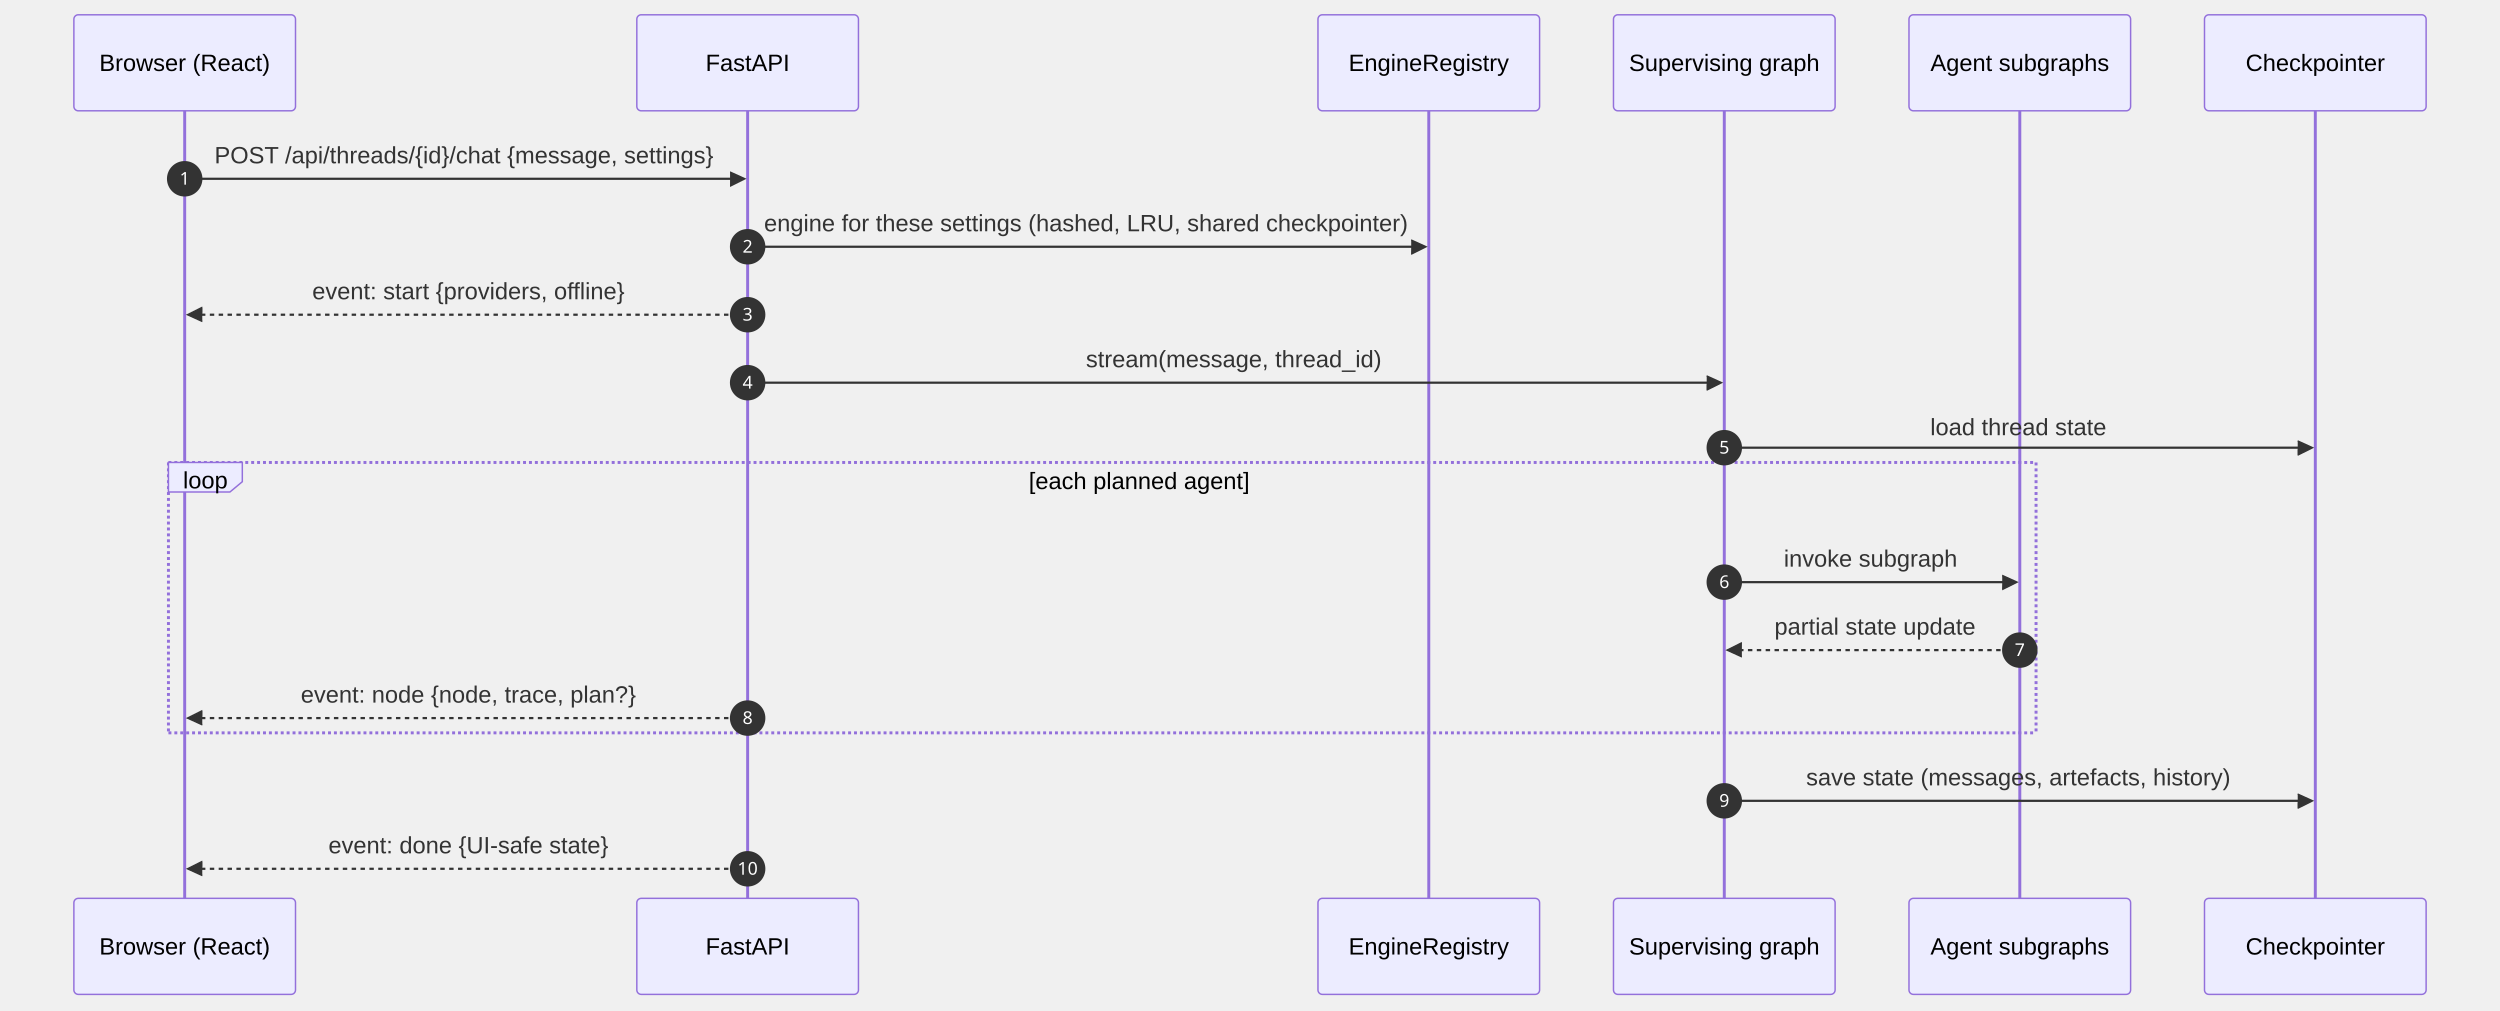
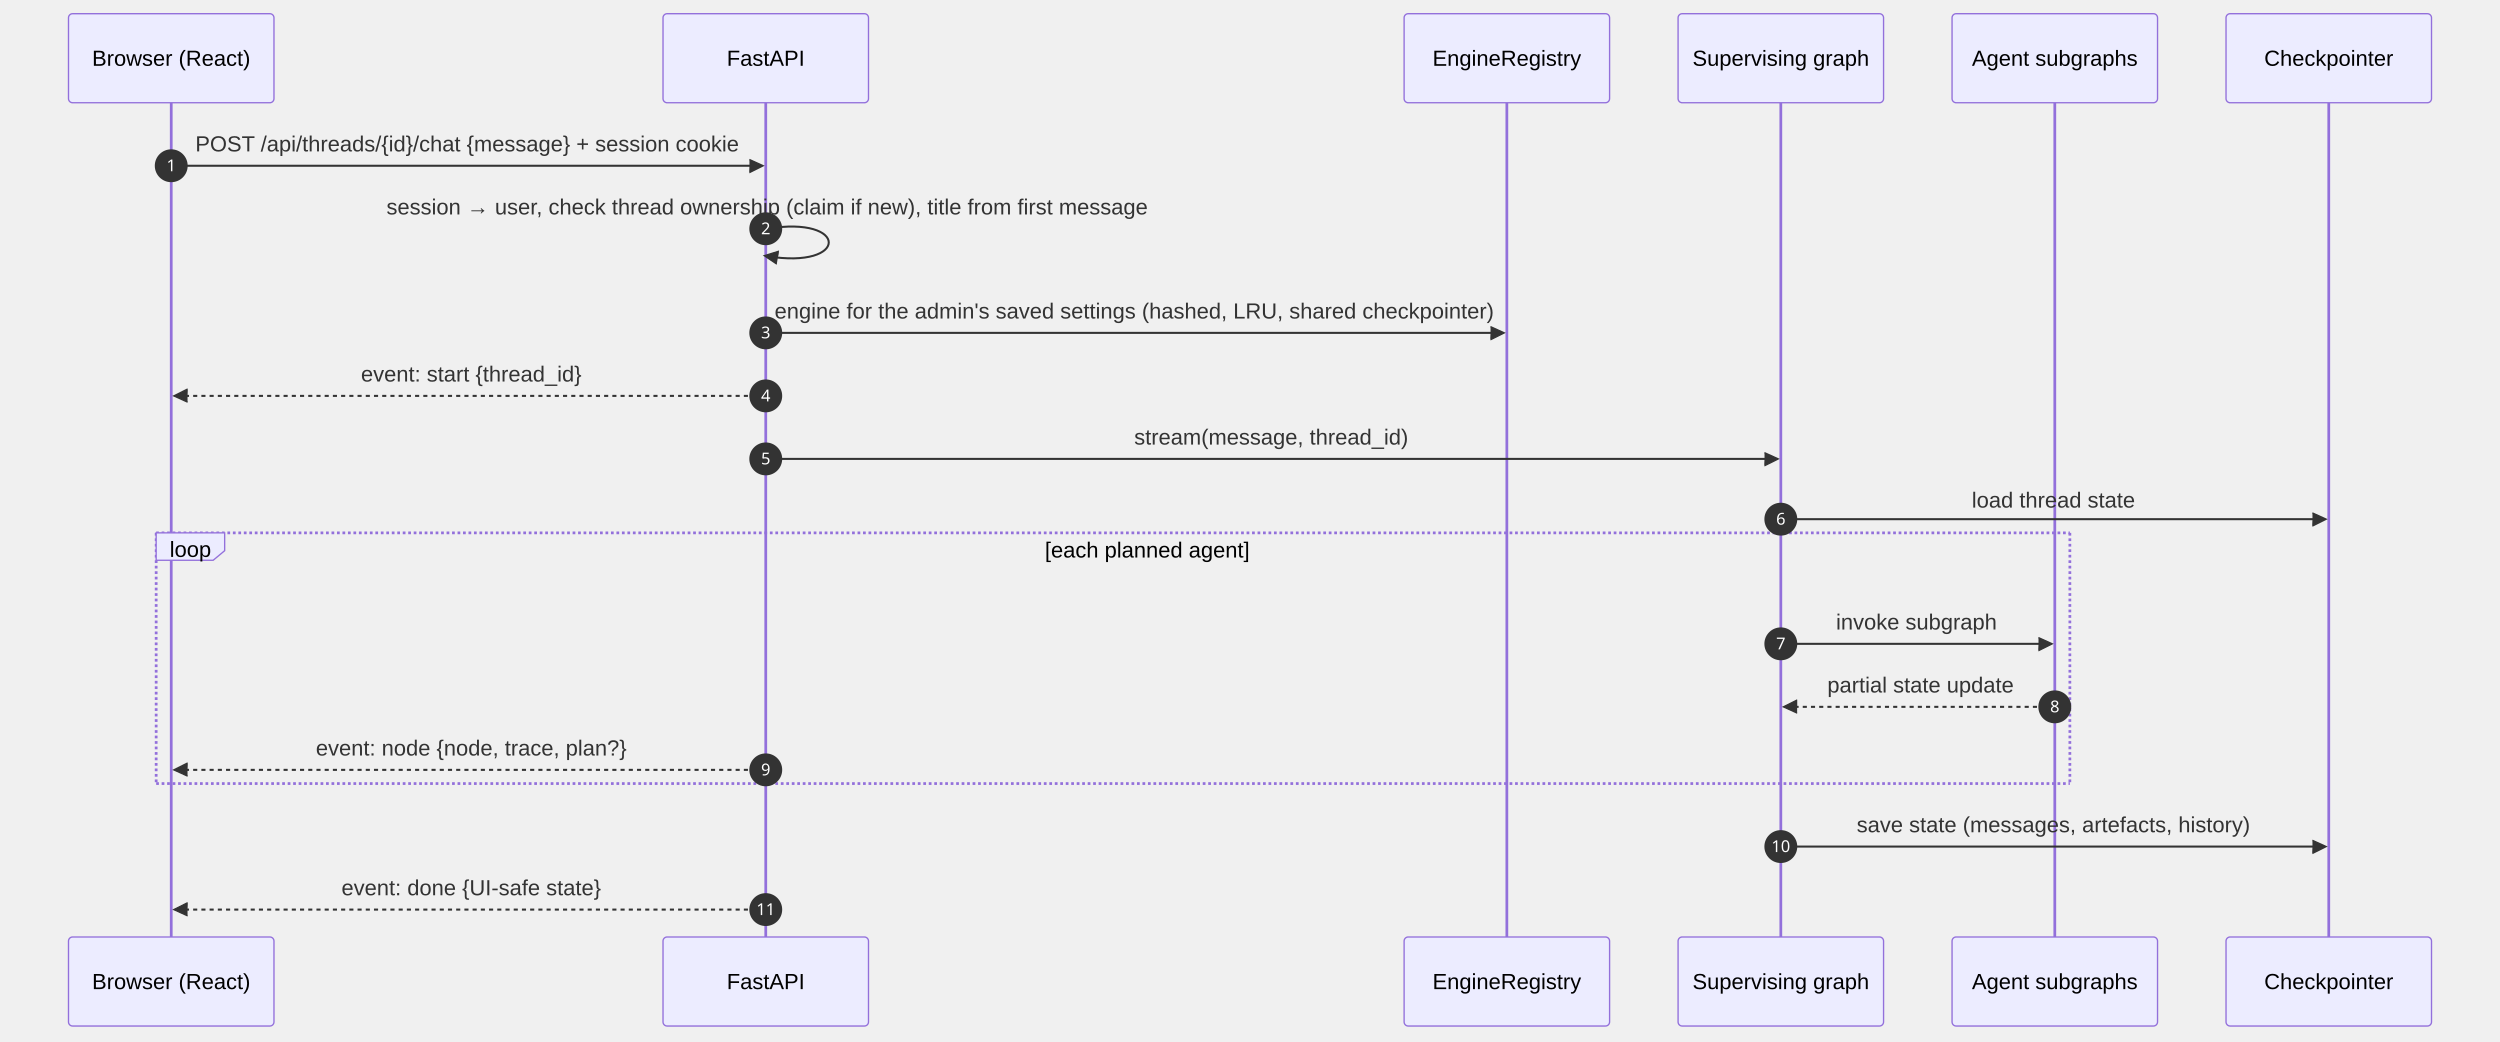
- <svg xmlns="http://www.w3.org/2000/svg" id="my-svg" width="100%" style="max-width: 1692px; background-color: white;" viewBox="-50 -10 1692 684" role="graphics-document document" aria-roledescription="sequence">
-   <g>
-     <rect x="1442" y="598" fill="#eaeaea" stroke="#666" width="150" height="65" name="M" rx="3" ry="3" class="actor actor-bottom" />
-     <text x="1517" y="630.5" dominant-baseline="central" alignment-baseline="central" class="actor actor-box" style="text-anchor: middle; font-size: 16px; font-weight: 400;">
-       <tspan x="1517" dy="0">Checkpointer</tspan>
-     </text>
-   </g>
-   <g>
-     <rect x="1242" y="598" fill="#eaeaea" stroke="#666" width="150" height="65" name="S" rx="3" ry="3" class="actor actor-bottom" />
-     <text x="1317" y="630.5" dominant-baseline="central" alignment-baseline="central" class="actor actor-box" style="text-anchor: middle; font-size: 16px; font-weight: 400;">
-       <tspan x="1317" dy="0">Agent subgraphs</tspan>
-     </text>
-   </g>
-   <g>
-     <rect x="1042" y="598" fill="#eaeaea" stroke="#666" width="150" height="65" name="G" rx="3" ry="3" class="actor actor-bottom" />
-     <text x="1117" y="630.5" dominant-baseline="central" alignment-baseline="central" class="actor actor-box" style="text-anchor: middle; font-size: 16px; font-weight: 400;">
-       <tspan x="1117" dy="0">Supervising graph</tspan>
-     </text>
-   </g>
-   <g>
-     <rect x="842" y="598" fill="#eaeaea" stroke="#666" width="150" height="65" name="R" rx="3" ry="3" class="actor actor-bottom" />
-     <text x="917" y="630.5" dominant-baseline="central" alignment-baseline="central" class="actor actor-box" style="text-anchor: middle; font-size: 16px; font-weight: 400;">
-       <tspan x="917" dy="0">EngineRegistry</tspan>
-     </text>
-   </g>
-   <g>
-     <rect x="381" y="598" fill="#eaeaea" stroke="#666" width="150" height="65" name="A" rx="3" ry="3" class="actor actor-bottom" />
-     <text x="456" y="630.5" dominant-baseline="central" alignment-baseline="central" class="actor actor-box" style="text-anchor: middle; font-size: 16px; font-weight: 400;">
-       <tspan x="456" dy="0">FastAPI</tspan>
-     </text>
-   </g>
-   <g>
-     <rect x="0" y="598" fill="#eaeaea" stroke="#666" width="150" height="65" name="B" rx="3" ry="3" class="actor actor-bottom" />
-     <text x="75" y="630.5" dominant-baseline="central" alignment-baseline="central" class="actor actor-box" style="text-anchor: middle; font-size: 16px; font-weight: 400;">
+ <svg xmlns="http://www.w3.org/2000/svg" id="my-svg" width="100%" style="max-width: 1825px; background-color: white;" viewBox="-50 -10 1825 760" role="graphics-document document" aria-roledescription="sequence">
+   <g>
+     <rect x="1575" y="674" fill="#eaeaea" stroke="#666" width="150" height="65" name="M" rx="3" ry="3" class="actor actor-bottom" />
+     <text x="1650" y="706.5" dominant-baseline="central" alignment-baseline="central" class="actor actor-box" style="text-anchor: middle; font-size: 16px; font-weight: 400;">
+       <tspan x="1650" dy="0">Checkpointer</tspan>
+     </text>
+   </g>
+   <g>
+     <rect x="1375" y="674" fill="#eaeaea" stroke="#666" width="150" height="65" name="S" rx="3" ry="3" class="actor actor-bottom" />
+     <text x="1450" y="706.5" dominant-baseline="central" alignment-baseline="central" class="actor actor-box" style="text-anchor: middle; font-size: 16px; font-weight: 400;">
+       <tspan x="1450" dy="0">Agent subgraphs</tspan>
+     </text>
+   </g>
+   <g>
+     <rect x="1175" y="674" fill="#eaeaea" stroke="#666" width="150" height="65" name="G" rx="3" ry="3" class="actor actor-bottom" />
+     <text x="1250" y="706.5" dominant-baseline="central" alignment-baseline="central" class="actor actor-box" style="text-anchor: middle; font-size: 16px; font-weight: 400;">
+       <tspan x="1250" dy="0">Supervising graph</tspan>
+     </text>
+   </g>
+   <g>
+     <rect x="975" y="674" fill="#eaeaea" stroke="#666" width="150" height="65" name="R" rx="3" ry="3" class="actor actor-bottom" />
+     <text x="1050" y="706.5" dominant-baseline="central" alignment-baseline="central" class="actor actor-box" style="text-anchor: middle; font-size: 16px; font-weight: 400;">
+       <tspan x="1050" dy="0">EngineRegistry</tspan>
+     </text>
+   </g>
+   <g>
+     <rect x="434" y="674" fill="#eaeaea" stroke="#666" width="150" height="65" name="A" rx="3" ry="3" class="actor actor-bottom" />
+     <text x="509" y="706.5" dominant-baseline="central" alignment-baseline="central" class="actor actor-box" style="text-anchor: middle; font-size: 16px; font-weight: 400;">
+       <tspan x="509" dy="0">FastAPI</tspan>
+     </text>
+   </g>
+   <g>
+     <rect x="0" y="674" fill="#eaeaea" stroke="#666" width="150" height="65" name="B" rx="3" ry="3" class="actor actor-bottom" />
+     <text x="75" y="706.5" dominant-baseline="central" alignment-baseline="central" class="actor actor-box" style="text-anchor: middle; font-size: 16px; font-weight: 400;">
      <tspan x="75" dy="0">Browser (React)</tspan>
    </text>
  </g>
  <g>
-     <line id="actor5" x1="1517" y1="65" x2="1517" y2="598" class="actor-line 200" stroke-width="0.5px" stroke="#999" name="M" data-et="life-line" data-id="M" />
+     <line id="actor5" x1="1650" y1="65" x2="1650" y2="674" class="actor-line 200" stroke-width="0.5px" stroke="#999" name="M" data-et="life-line" data-id="M" />
    <g id="root-5" data-et="participant" data-type="participant" data-id="M">
-       <rect x="1442" y="0" fill="#eaeaea" stroke="#666" width="150" height="65" name="M" rx="3" ry="3" class="actor actor-top" />
-       <text x="1517" y="32.5" dominant-baseline="central" alignment-baseline="central" class="actor actor-box" style="text-anchor: middle; font-size: 16px; font-weight: 400;">
-         <tspan x="1517" dy="0">Checkpointer</tspan>
-       </text>
-     </g>
-   </g>
-   <g>
-     <line id="actor4" x1="1317" y1="65" x2="1317" y2="598" class="actor-line 200" stroke-width="0.5px" stroke="#999" name="S" data-et="life-line" data-id="S" />
+       <rect x="1575" y="0" fill="#eaeaea" stroke="#666" width="150" height="65" name="M" rx="3" ry="3" class="actor actor-top" />
+       <text x="1650" y="32.5" dominant-baseline="central" alignment-baseline="central" class="actor actor-box" style="text-anchor: middle; font-size: 16px; font-weight: 400;">
+         <tspan x="1650" dy="0">Checkpointer</tspan>
+       </text>
+     </g>
+   </g>
+   <g>
+     <line id="actor4" x1="1450" y1="65" x2="1450" y2="674" class="actor-line 200" stroke-width="0.5px" stroke="#999" name="S" data-et="life-line" data-id="S" />
    <g id="root-4" data-et="participant" data-type="participant" data-id="S">
-       <rect x="1242" y="0" fill="#eaeaea" stroke="#666" width="150" height="65" name="S" rx="3" ry="3" class="actor actor-top" />
-       <text x="1317" y="32.5" dominant-baseline="central" alignment-baseline="central" class="actor actor-box" style="text-anchor: middle; font-size: 16px; font-weight: 400;">
-         <tspan x="1317" dy="0">Agent subgraphs</tspan>
-       </text>
-     </g>
-   </g>
-   <g>
-     <line id="actor3" x1="1117" y1="65" x2="1117" y2="598" class="actor-line 200" stroke-width="0.5px" stroke="#999" name="G" data-et="life-line" data-id="G" />
+       <rect x="1375" y="0" fill="#eaeaea" stroke="#666" width="150" height="65" name="S" rx="3" ry="3" class="actor actor-top" />
+       <text x="1450" y="32.5" dominant-baseline="central" alignment-baseline="central" class="actor actor-box" style="text-anchor: middle; font-size: 16px; font-weight: 400;">
+         <tspan x="1450" dy="0">Agent subgraphs</tspan>
+       </text>
+     </g>
+   </g>
+   <g>
+     <line id="actor3" x1="1250" y1="65" x2="1250" y2="674" class="actor-line 200" stroke-width="0.5px" stroke="#999" name="G" data-et="life-line" data-id="G" />
    <g id="root-3" data-et="participant" data-type="participant" data-id="G">
-       <rect x="1042" y="0" fill="#eaeaea" stroke="#666" width="150" height="65" name="G" rx="3" ry="3" class="actor actor-top" />
-       <text x="1117" y="32.5" dominant-baseline="central" alignment-baseline="central" class="actor actor-box" style="text-anchor: middle; font-size: 16px; font-weight: 400;">
-         <tspan x="1117" dy="0">Supervising graph</tspan>
-       </text>
-     </g>
-   </g>
-   <g>
-     <line id="actor2" x1="917" y1="65" x2="917" y2="598" class="actor-line 200" stroke-width="0.5px" stroke="#999" name="R" data-et="life-line" data-id="R" />
+       <rect x="1175" y="0" fill="#eaeaea" stroke="#666" width="150" height="65" name="G" rx="3" ry="3" class="actor actor-top" />
+       <text x="1250" y="32.5" dominant-baseline="central" alignment-baseline="central" class="actor actor-box" style="text-anchor: middle; font-size: 16px; font-weight: 400;">
+         <tspan x="1250" dy="0">Supervising graph</tspan>
+       </text>
+     </g>
+   </g>
+   <g>
+     <line id="actor2" x1="1050" y1="65" x2="1050" y2="674" class="actor-line 200" stroke-width="0.5px" stroke="#999" name="R" data-et="life-line" data-id="R" />
    <g id="root-2" data-et="participant" data-type="participant" data-id="R">
-       <rect x="842" y="0" fill="#eaeaea" stroke="#666" width="150" height="65" name="R" rx="3" ry="3" class="actor actor-top" />
-       <text x="917" y="32.5" dominant-baseline="central" alignment-baseline="central" class="actor actor-box" style="text-anchor: middle; font-size: 16px; font-weight: 400;">
-         <tspan x="917" dy="0">EngineRegistry</tspan>
-       </text>
-     </g>
-   </g>
-   <g>
-     <line id="actor1" x1="456" y1="65" x2="456" y2="598" class="actor-line 200" stroke-width="0.5px" stroke="#999" name="A" data-et="life-line" data-id="A" />
+       <rect x="975" y="0" fill="#eaeaea" stroke="#666" width="150" height="65" name="R" rx="3" ry="3" class="actor actor-top" />
+       <text x="1050" y="32.5" dominant-baseline="central" alignment-baseline="central" class="actor actor-box" style="text-anchor: middle; font-size: 16px; font-weight: 400;">
+         <tspan x="1050" dy="0">EngineRegistry</tspan>
+       </text>
+     </g>
+   </g>
+   <g>
+     <line id="actor1" x1="509" y1="65" x2="509" y2="674" class="actor-line 200" stroke-width="0.5px" stroke="#999" name="A" data-et="life-line" data-id="A" />
    <g id="root-1" data-et="participant" data-type="participant" data-id="A">
-       <rect x="381" y="0" fill="#eaeaea" stroke="#666" width="150" height="65" name="A" rx="3" ry="3" class="actor actor-top" />
-       <text x="456" y="32.5" dominant-baseline="central" alignment-baseline="central" class="actor actor-box" style="text-anchor: middle; font-size: 16px; font-weight: 400;">
-         <tspan x="456" dy="0">FastAPI</tspan>
-       </text>
-     </g>
-   </g>
-   <g>
-     <line id="actor0" x1="75" y1="65" x2="75" y2="598" class="actor-line 200" stroke-width="0.5px" stroke="#999" name="B" data-et="life-line" data-id="B" />
+       <rect x="434" y="0" fill="#eaeaea" stroke="#666" width="150" height="65" name="A" rx="3" ry="3" class="actor actor-top" />
+       <text x="509" y="32.5" dominant-baseline="central" alignment-baseline="central" class="actor actor-box" style="text-anchor: middle; font-size: 16px; font-weight: 400;">
+         <tspan x="509" dy="0">FastAPI</tspan>
+       </text>
+     </g>
+   </g>
+   <g>
+     <line id="actor0" x1="75" y1="65" x2="75" y2="674" class="actor-line 200" stroke-width="0.5px" stroke="#999" name="B" data-et="life-line" data-id="B" />
    <g id="root-0" data-et="participant" data-type="participant" data-id="B">
      <rect x="0" y="0" fill="#eaeaea" stroke="#666" width="150" height="65" name="B" rx="3" ry="3" class="actor actor-top" />
      <text x="75" y="32.5" dominant-baseline="central" alignment-baseline="central" class="actor actor-box" style="text-anchor: middle; font-size: 16px; font-weight: 400;">
        <tspan x="75" dy="0">Browser (React)</tspan>
      </text>
    </g>
  </g>
  <style>#my-svg{font-family:"trebuchet ms",verdana,arial,sans-serif;font-size:16px;fill:#333;}@keyframes edge-animation-frame{from{stroke-dashoffset:0;}}@keyframes dash{to{stroke-dashoffset:0;}}#my-svg .edge-animation-slow{stroke-dasharray:9,5!important;stroke-dashoffset:900;animation:dash 50s linear infinite;stroke-linecap:round;}#my-svg .edge-animation-fast{stroke-dasharray:9,5!important;stroke-dashoffset:900;animation:dash 20s linear infinite;stroke-linecap:round;}#my-svg .error-icon{fill:#552222;}#my-svg .error-text{fill:#552222;stroke:#552222;}#my-svg .edge-thickness-normal{stroke-width:1px;}#my-svg .edge-thickness-thick{stroke-width:3.5px;}#my-svg .edge-pattern-solid{stroke-dasharray:0;}#my-svg .edge-thickness-invisible{stroke-width:0;fill:none;}#my-svg .edge-pattern-dashed{stroke-dasharray:3;}#my-svg .edge-pattern-dotted{stroke-dasharray:2;}#my-svg .marker{fill:#333333;stroke:#333333;}#my-svg .marker.cross{stroke:#333333;}#my-svg svg{font-family:"trebuchet ms",verdana,arial,sans-serif;font-size:16px;}#my-svg p{margin:0;}#my-svg .actor{stroke:#9370DB;fill:#ECECFF;stroke-width:1;}#my-svg rect.actor.outer-path[data-look="neo"]{filter:drop-shadow(1px 2px 2px rgba(185, 185, 185, 1));}#my-svg rect.note[data-look="neo"]{stroke:#aaaa33;fill:#fff5ad;filter:drop-shadow(1px 2px 2px rgba(185, 185, 185, 1));}#my-svg text.actor&gt;tspan{fill:black;stroke:none;}#my-svg .actor-line{stroke:#9370DB;}#my-svg .innerArc{stroke-width:1.5;stroke-dasharray:none;}#my-svg .messageLine0{stroke-width:1.5;stroke-dasharray:none;stroke:#333;}#my-svg .messageLine1{stroke-width:1.5;stroke-dasharray:2,2;stroke:#333;}#my-svg [id$="-arrowhead"] path{fill:#333;stroke:#333;}#my-svg .sequenceNumber{fill:white;}#my-svg [id$="-sequencenumber"]{fill:#333;}#my-svg [id$="-crosshead"] path{fill:#333;stroke:#333;}#my-svg .messageText{fill:#333;stroke:none;}#my-svg .labelBox{stroke:#9370DB;fill:#ECECFF;filter:none;}#my-svg .labelText,#my-svg .labelText&gt;tspan{fill:black;stroke:none;}#my-svg .loopText,#my-svg .loopText&gt;tspan{fill:black;stroke:none;}#my-svg .sectionTitle,#my-svg .sectionTitle&gt;tspan{fill:black;stroke:none;}#my-svg .loopLine{stroke-width:2px;stroke-dasharray:2,2;stroke:#9370DB;fill:#9370DB;}#my-svg .note{stroke:#aaaa33;fill:#fff5ad;}#my-svg .noteText,#my-svg .noteText&gt;tspan{fill:black;stroke:none;font-weight:normal;}#my-svg .activation0{fill:#f4f4f4;stroke:#666;}#my-svg .activation1{fill:#f4f4f4;stroke:#666;}#my-svg .activation2{fill:#f4f4f4;stroke:#666;}#my-svg .actorPopupMenu{position:absolute;}#my-svg .actorPopupMenuPanel{position:absolute;fill:#ECECFF;box-shadow:0px 8px 16px 0px rgba(0,0,0,0.2);filter:drop-shadow(3px 5px 2px rgb(0 0 0 / 0.4));}#my-svg .actor-man circle,#my-svg line{fill:#ECECFF;stroke-width:2px;}#my-svg g rect.rect{filter:drop-shadow(1px 2px 2px rgba(185, 185, 185, 1));stroke:#9370DB;}#my-svg .node .neo-node{stroke:#9370DB;}#my-svg [data-look="neo"].node rect,#my-svg [data-look="neo"].cluster rect,#my-svg [data-look="neo"].node polygon{stroke:#9370DB;filter:drop-shadow(1px 2px 2px rgba(185, 185, 185, 1));}#my-svg [data-look="neo"].swimlane.cluster rect{filter:none;}#my-svg [data-look="neo"].node path{stroke:#9370DB;stroke-width:1px;}#my-svg [data-look="neo"].node .outer-path{filter:drop-shadow(1px 2px 2px rgba(185, 185, 185, 1));}#my-svg [data-look="neo"].node .neo-line path{stroke:#9370DB;filter:none;}#my-svg [data-look="neo"].node circle{stroke:#9370DB;filter:drop-shadow(1px 2px 2px rgba(185, 185, 185, 1));}#my-svg [data-look="neo"].node circle .state-start{fill:#000000;}#my-svg [data-look="neo"].icon-shape .icon{fill:#9370DB;filter:drop-shadow(1px 2px 2px rgba(185, 185, 185, 1));}#my-svg [data-look="neo"].icon-shape .icon-neo path{stroke:#9370DB;filter:drop-shadow(1px 2px 2px rgba(185, 185, 185, 1));}#my-svg :root{--mermaid-font-family:"trebuchet ms",verdana,arial,sans-serif;}</style>
  <g />
  <defs>
    <symbol id="my-svg-computer" width="24" height="24">
      <path transform="scale(.5)" d="M2 2v13h20v-13h-20zm18 11h-16v-9h16v9zm-10.228 6l.466-1h3.524l.467 1h-4.457zm14.228 3h-24l2-6h2.104l-1.33 4h18.45l-1.297-4h2.073l2 6zm-5-10h-14v-7h14v7z" />
    </symbol>
  </defs>
  <defs>
    <symbol id="my-svg-database" fill-rule="evenodd" clip-rule="evenodd">
      <path transform="scale(.5)" d="M12.258.001l.256.004.255.005.253.008.251.01.249.012.247.015.246.016.242.019.241.02.239.023.236.024.233.027.231.028.229.031.225.032.223.034.22.036.217.038.214.04.211.041.208.043.205.045.201.046.198.048.194.05.191.051.187.053.183.054.18.056.175.057.172.059.168.06.163.061.16.063.155.064.15.066.074.033.073.033.071.034.07.034.069.035.068.035.067.035.066.035.064.036.064.036.062.036.06.036.06.037.058.037.058.037.055.038.055.038.053.038.052.038.051.039.05.039.048.039.047.039.045.04.044.04.043.04.041.04.04.041.039.041.037.041.036.041.034.041.033.042.032.042.03.042.029.042.027.042.026.043.024.043.023.043.021.043.02.043.018.044.017.043.015.044.013.044.012.044.011.045.009.044.007.045.006.045.004.045.002.045.001.045v17l-.001.045-.002.045-.004.045-.006.045-.007.045-.009.044-.011.045-.012.044-.013.044-.015.044-.017.043-.018.044-.02.043-.021.043-.023.043-.024.043-.026.043-.027.042-.029.042-.03.042-.032.042-.033.042-.034.041-.036.041-.037.041-.039.041-.04.041-.041.04-.043.04-.044.04-.045.04-.047.039-.048.039-.05.039-.051.039-.052.038-.053.038-.055.038-.055.038-.058.037-.058.037-.06.037-.06.036-.062.036-.064.036-.064.036-.066.035-.067.035-.068.035-.069.035-.07.034-.071.034-.073.033-.074.033-.15.066-.155.064-.16.063-.163.061-.168.06-.172.059-.175.057-.18.056-.183.054-.187.053-.191.051-.194.05-.198.048-.201.046-.205.045-.208.043-.211.041-.214.04-.217.038-.22.036-.223.034-.225.032-.229.031-.231.028-.233.027-.236.024-.239.023-.241.02-.242.019-.246.016-.247.015-.249.012-.251.01-.253.008-.255.005-.256.004-.258.001-.258-.001-.256-.004-.255-.005-.253-.008-.251-.01-.249-.012-.247-.015-.245-.016-.243-.019-.241-.02-.238-.023-.236-.024-.234-.027-.231-.028-.228-.031-.226-.032-.223-.034-.22-.036-.217-.038-.214-.04-.211-.041-.208-.043-.204-.045-.201-.046-.198-.048-.195-.05-.19-.051-.187-.053-.184-.054-.179-.056-.176-.057-.172-.059-.167-.06-.164-.061-.159-.063-.155-.064-.151-.066-.074-.033-.072-.033-.072-.034-.07-.034-.069-.035-.068-.035-.067-.035-.066-.035-.064-.036-.063-.036-.062-.036-.061-.036-.06-.037-.058-.037-.057-.037-.056-.038-.055-.038-.053-.038-.052-.038-.051-.039-.049-.039-.049-.039-.046-.039-.046-.04-.044-.04-.043-.04-.041-.04-.04-.041-.039-.041-.037-.041-.036-.041-.034-.041-.033-.042-.032-.042-.03-.042-.029-.042-.027-.042-.026-.043-.024-.043-.023-.043-.021-.043-.02-.043-.018-.044-.017-.043-.015-.044-.013-.044-.012-.044-.011-.045-.009-.044-.007-.045-.006-.045-.004-.045-.002-.045-.001-.045v-17l.001-.045.002-.045.004-.045.006-.045.007-.045.009-.044.011-.045.012-.044.013-.044.015-.044.017-.043.018-.044.02-.043.021-.043.023-.043.024-.043.026-.043.027-.042.029-.042.03-.042.032-.042.033-.042.034-.041.036-.041.037-.041.039-.041.04-.041.041-.04.043-.04.044-.04.046-.04.046-.039.049-.039.049-.039.051-.039.052-.038.053-.038.055-.038.056-.038.057-.037.058-.037.06-.037.061-.036.062-.036.063-.036.064-.036.066-.035.067-.035.068-.035.069-.035.07-.034.072-.034.072-.033.074-.033.151-.066.155-.064.159-.063.164-.061.167-.06.172-.059.176-.057.179-.056.184-.054.187-.053.19-.051.195-.05.198-.048.201-.046.204-.045.208-.043.211-.041.214-.04.217-.038.22-.036.223-.034.226-.032.228-.031.231-.028.234-.027.236-.024.238-.023.241-.02.243-.019.245-.016.247-.015.249-.012.251-.01.253-.008.255-.005.256-.004.258-.001.258.001zm-9.258 20.499v.01l.001.021.003.021.004.022.005.021.006.022.007.022.009.023.01.022.011.023.012.023.013.023.015.023.016.024.017.023.018.024.019.024.021.024.022.025.023.024.024.025.052.049.056.05.061.051.066.051.07.051.075.051.079.052.084.052.088.052.092.052.097.052.102.051.105.052.11.052.114.051.119.051.123.051.127.05.131.05.135.05.139.048.144.049.147.047.152.047.155.047.16.045.163.045.167.043.171.043.176.041.178.041.183.039.187.039.19.037.194.035.197.035.202.033.204.031.209.03.212.029.216.027.219.025.222.024.226.021.23.02.233.018.236.016.24.015.243.012.246.01.249.008.253.005.256.004.259.001.26-.001.257-.004.254-.005.25-.008.247-.011.244-.012.241-.014.237-.016.233-.018.231-.021.226-.021.224-.024.22-.026.216-.027.212-.028.21-.031.205-.031.202-.034.198-.034.194-.036.191-.037.187-.039.183-.04.179-.04.175-.042.172-.043.168-.044.163-.045.16-.046.155-.046.152-.047.148-.048.143-.049.139-.049.136-.05.131-.05.126-.05.123-.051.118-.052.114-.051.11-.052.106-.052.101-.052.096-.052.092-.052.088-.053.083-.051.079-.052.074-.052.07-.051.065-.051.06-.051.056-.05.051-.05.023-.024.023-.025.021-.024.02-.024.019-.024.018-.024.017-.024.015-.023.014-.024.013-.023.012-.023.01-.023.01-.022.008-.022.006-.022.006-.022.004-.022.004-.021.001-.021.001-.021v-4.127l-.077.055-.08.053-.083.054-.085.053-.087.052-.09.052-.093.051-.095.05-.097.05-.1.049-.102.049-.105.048-.106.047-.109.047-.111.046-.114.045-.115.045-.118.044-.12.043-.122.042-.124.042-.126.041-.128.04-.13.04-.132.038-.134.038-.135.037-.138.037-.139.035-.142.035-.143.034-.144.033-.147.032-.148.031-.15.03-.151.03-.153.029-.154.027-.156.027-.158.026-.159.025-.161.024-.162.023-.163.022-.165.021-.166.02-.167.019-.169.018-.169.017-.171.016-.173.015-.173.014-.175.013-.175.012-.177.011-.178.01-.179.008-.179.008-.181.006-.182.005-.182.004-.184.003-.184.002h-.37l-.184-.002-.184-.003-.182-.004-.182-.005-.181-.006-.179-.008-.179-.008-.178-.01-.176-.011-.176-.012-.175-.013-.173-.014-.172-.015-.171-.016-.17-.017-.169-.018-.167-.019-.166-.02-.165-.021-.163-.022-.162-.023-.161-.024-.159-.025-.157-.026-.156-.027-.155-.027-.153-.029-.151-.03-.15-.03-.148-.031-.146-.032-.145-.033-.143-.034-.141-.035-.14-.035-.137-.037-.136-.037-.134-.038-.132-.038-.13-.04-.128-.04-.126-.041-.124-.042-.122-.042-.12-.044-.117-.043-.116-.045-.113-.045-.112-.046-.109-.047-.106-.047-.105-.048-.102-.049-.1-.049-.097-.05-.095-.05-.093-.052-.09-.051-.087-.052-.085-.053-.083-.054-.08-.054-.077-.054v4.127zm0-5.654v.011l.001.021.003.021.004.021.005.022.006.022.007.022.009.022.01.022.011.023.012.023.013.023.015.024.016.023.017.024.018.024.019.024.021.024.022.024.023.025.024.024.052.05.056.05.061.05.066.051.07.051.075.052.079.051.084.052.088.052.092.052.097.052.102.052.105.052.11.051.114.051.119.052.123.05.127.051.131.05.135.049.139.049.144.048.147.048.152.047.155.046.16.045.163.045.167.044.171.042.176.042.178.04.183.04.187.038.19.037.194.036.197.034.202.033.204.032.209.03.212.028.216.027.219.025.222.024.226.022.23.02.233.018.236.016.24.014.243.012.246.01.249.008.253.006.256.003.259.001.26-.001.257-.003.254-.006.25-.008.247-.01.244-.012.241-.015.237-.016.233-.018.231-.02.226-.022.224-.024.22-.025.216-.027.212-.029.21-.03.205-.032.202-.033.198-.035.194-.036.191-.037.187-.039.183-.039.179-.041.175-.042.172-.043.168-.044.163-.045.16-.045.155-.047.152-.047.148-.048.143-.048.139-.05.136-.049.131-.05.126-.051.123-.051.118-.051.114-.052.11-.052.106-.052.101-.052.096-.052.092-.052.088-.052.083-.052.079-.052.074-.051.07-.052.065-.051.06-.05.056-.051.051-.049.023-.025.023-.024.021-.025.02-.024.019-.024.018-.024.017-.024.015-.023.014-.023.013-.024.012-.022.01-.023.01-.023.008-.022.006-.022.006-.022.004-.021.004-.022.001-.021.001-.021v-4.139l-.077.054-.08.054-.083.054-.085.052-.087.053-.09.051-.093.051-.095.051-.097.05-.1.049-.102.049-.105.048-.106.047-.109.047-.111.046-.114.045-.115.044-.118.044-.12.044-.122.042-.124.042-.126.041-.128.04-.13.039-.132.039-.134.038-.135.037-.138.036-.139.036-.142.035-.143.033-.144.033-.147.033-.148.031-.15.03-.151.03-.153.028-.154.028-.156.027-.158.026-.159.025-.161.024-.162.023-.163.022-.165.021-.166.02-.167.019-.169.018-.169.017-.171.016-.173.015-.173.014-.175.013-.175.012-.177.011-.178.009-.179.009-.179.007-.181.007-.182.005-.182.004-.184.003-.184.002h-.37l-.184-.002-.184-.003-.182-.004-.182-.005-.181-.007-.179-.007-.179-.009-.178-.009-.176-.011-.176-.012-.175-.013-.173-.014-.172-.015-.171-.016-.17-.017-.169-.018-.167-.019-.166-.02-.165-.021-.163-.022-.162-.023-.161-.024-.159-.025-.157-.026-.156-.027-.155-.028-.153-.028-.151-.03-.15-.03-.148-.031-.146-.033-.145-.033-.143-.033-.141-.035-.14-.036-.137-.036-.136-.037-.134-.038-.132-.039-.13-.039-.128-.04-.126-.041-.124-.042-.122-.043-.12-.043-.117-.044-.116-.044-.113-.046-.112-.046-.109-.046-.106-.047-.105-.048-.102-.049-.1-.049-.097-.05-.095-.051-.093-.051-.09-.051-.087-.053-.085-.052-.083-.054-.08-.054-.077-.054v4.139zm0-5.666v.011l.001.02.003.022.004.021.005.022.006.021.007.022.009.023.01.022.011.023.012.023.013.023.015.023.016.024.017.024.018.023.019.024.021.025.022.024.023.024.024.025.052.05.056.05.061.05.066.051.07.051.075.052.079.051.084.052.088.052.092.052.097.052.102.052.105.051.11.052.114.051.119.051.123.051.127.05.131.05.135.05.139.049.144.048.147.048.152.047.155.046.16.045.163.045.167.043.171.043.176.042.178.04.183.04.187.038.19.037.194.036.197.034.202.033.204.032.209.03.212.028.216.027.219.025.222.024.226.021.23.02.233.018.236.017.24.014.243.012.246.01.249.008.253.006.256.003.259.001.26-.001.257-.003.254-.006.25-.008.247-.01.244-.013.241-.014.237-.016.233-.018.231-.02.226-.022.224-.024.22-.025.216-.027.212-.029.21-.03.205-.032.202-.033.198-.035.194-.036.191-.037.187-.039.183-.039.179-.041.175-.042.172-.043.168-.044.163-.045.16-.045.155-.047.152-.047.148-.048.143-.049.139-.049.136-.049.131-.051.126-.05.123-.051.118-.052.114-.051.11-.052.106-.052.101-.052.096-.052.092-.052.088-.052.083-.052.079-.052.074-.052.07-.051.065-.051.06-.051.056-.05.051-.049.023-.025.023-.025.021-.024.02-.024.019-.024.018-.024.017-.024.015-.023.014-.024.013-.023.012-.023.01-.022.01-.023.008-.022.006-.022.006-.022.004-.022.004-.021.001-.021.001-.021v-4.153l-.077.054-.08.054-.083.053-.085.053-.087.053-.09.051-.093.051-.095.051-.097.05-.1.049-.102.048-.105.048-.106.048-.109.046-.111.046-.114.046-.115.044-.118.044-.12.043-.122.043-.124.042-.126.041-.128.04-.13.039-.132.039-.134.038-.135.037-.138.036-.139.036-.142.034-.143.034-.144.033-.147.032-.148.032-.15.03-.151.03-.153.028-.154.028-.156.027-.158.026-.159.024-.161.024-.162.023-.163.023-.165.021-.166.02-.167.019-.169.018-.169.017-.171.016-.173.015-.173.014-.175.013-.175.012-.177.01-.178.01-.179.009-.179.007-.181.006-.182.006-.182.004-.184.003-.184.001-.185.001-.185-.001-.184-.001-.184-.003-.182-.004-.182-.006-.181-.006-.179-.007-.179-.009-.178-.01-.176-.01-.176-.012-.175-.013-.173-.014-.172-.015-.171-.016-.17-.017-.169-.018-.167-.019-.166-.02-.165-.021-.163-.023-.162-.023-.161-.024-.159-.024-.157-.026-.156-.027-.155-.028-.153-.028-.151-.03-.15-.03-.148-.032-.146-.032-.145-.033-.143-.034-.141-.034-.14-.036-.137-.036-.136-.037-.134-.038-.132-.039-.13-.039-.128-.041-.126-.041-.124-.041-.122-.043-.12-.043-.117-.044-.116-.044-.113-.046-.112-.046-.109-.046-.106-.048-.105-.048-.102-.048-.1-.05-.097-.049-.095-.051-.093-.051-.09-.052-.087-.052-.085-.053-.083-.053-.08-.054-.077-.054v4.153zm8.74-8.179l-.257.004-.254.005-.25.008-.247.011-.244.012-.241.014-.237.016-.233.018-.231.021-.226.022-.224.023-.22.026-.216.027-.212.028-.21.031-.205.032-.202.033-.198.034-.194.036-.191.038-.187.038-.183.04-.179.041-.175.042-.172.043-.168.043-.163.045-.16.046-.155.046-.152.048-.148.048-.143.048-.139.049-.136.05-.131.05-.126.051-.123.051-.118.051-.114.052-.11.052-.106.052-.101.052-.096.052-.092.052-.088.052-.083.052-.079.052-.074.051-.07.052-.065.051-.06.05-.056.05-.051.05-.023.025-.023.024-.021.024-.02.025-.019.024-.018.024-.017.023-.015.024-.014.023-.013.023-.012.023-.01.023-.01.022-.008.022-.006.023-.006.021-.004.022-.004.021-.001.021-.001.021.001.021.001.021.004.021.004.022.006.021.006.023.008.022.01.022.01.023.012.023.013.023.014.023.015.024.017.023.018.024.019.024.02.025.021.024.023.024.023.025.051.05.056.05.06.05.065.051.07.052.074.051.079.052.083.052.088.052.092.052.096.052.101.052.106.052.11.052.114.052.118.051.123.051.126.051.131.05.136.05.139.049.143.048.148.048.152.048.155.046.16.046.163.045.168.043.172.043.175.042.179.041.183.04.187.038.191.038.194.036.198.034.202.033.205.032.21.031.212.028.216.027.22.026.224.023.226.022.231.021.233.018.237.016.241.014.244.012.247.011.25.008.254.005.257.004.26.001.26-.001.257-.004.254-.005.25-.008.247-.011.244-.012.241-.014.237-.016.233-.018.231-.021.226-.022.224-.023.22-.026.216-.027.212-.028.21-.031.205-.032.202-.033.198-.034.194-.036.191-.038.187-.038.183-.04.179-.041.175-.042.172-.043.168-.043.163-.045.16-.046.155-.046.152-.048.148-.048.143-.048.139-.049.136-.05.131-.05.126-.051.123-.051.118-.051.114-.052.11-.052.106-.052.101-.052.096-.052.092-.052.088-.052.083-.052.079-.052.074-.051.07-.052.065-.051.06-.05.056-.05.051-.05.023-.025.023-.024.021-.024.02-.025.019-.024.018-.024.017-.023.015-.024.014-.023.013-.023.012-.023.01-.023.01-.022.008-.022.006-.023.006-.021.004-.022.004-.021.001-.021.001-.021-.001-.021-.001-.021-.004-.021-.004-.022-.006-.021-.006-.023-.008-.022-.01-.022-.01-.023-.012-.023-.013-.023-.014-.023-.015-.024-.017-.023-.018-.024-.019-.024-.02-.025-.021-.024-.023-.024-.023-.025-.051-.05-.056-.05-.06-.05-.065-.051-.07-.052-.074-.051-.079-.052-.083-.052-.088-.052-.092-.052-.096-.052-.101-.052-.106-.052-.11-.052-.114-.052-.118-.051-.123-.051-.126-.051-.131-.05-.136-.05-.139-.049-.143-.048-.148-.048-.152-.048-.155-.046-.16-.046-.163-.045-.168-.043-.172-.043-.175-.042-.179-.041-.183-.04-.187-.038-.191-.038-.194-.036-.198-.034-.202-.033-.205-.032-.21-.031-.212-.028-.216-.027-.22-.026-.224-.023-.226-.022-.231-.021-.233-.018-.237-.016-.241-.014-.244-.012-.247-.011-.25-.008-.254-.005-.257-.004-.26-.001-.26.001z" />
    </symbol>
  </defs>
  <defs>
    <symbol id="my-svg-clock" width="24" height="24">
      <path transform="scale(.5)" d="M12 2c5.514 0 10 4.486 10 10s-4.486 10-10 10-10-4.486-10-10 4.486-10 10-10zm0-2c-6.627 0-12 5.373-12 12s5.373 12 12 12 12-5.373 12-12-5.373-12-12-12zm5.848 12.459c.202.038.202.333.001.372-1.907.361-6.045 1.111-6.547 1.111-.719 0-1.301-.582-1.301-1.301 0-.512.77-5.447 1.125-7.445.034-.192.312-.181.343.014l.985 6.238 5.394 1.011z" />
    </symbol>
  </defs>
  <defs>
    <marker id="my-svg-arrowhead" refX="7.9" refY="5" markerUnits="userSpaceOnUse" markerWidth="12" markerHeight="12" orient="auto-start-reverse">
      <path d="M -1 0 L 10 5 L 0 10 z" />
    </marker>
  </defs>
  <defs>
    <marker id="my-svg-crosshead" markerWidth="15" markerHeight="8" orient="auto" refX="4" refY="4.5">
      <path fill="none" stroke="#000000" stroke-width="1pt" d="M 1,2 L 6,7 M 6,2 L 1,7" style="stroke-dasharray: 0, 0;" />
    </marker>
  </defs>
  <defs>
    <marker id="my-svg-filled-head" refX="15.5" refY="7" markerWidth="20" markerHeight="28" orient="auto">
      <path d="M 18,7 L9,13 L14,7 L9,1 Z" />
    </marker>
  </defs>
  <defs>
    <marker id="my-svg-sequencenumber" refX="15" refY="15" markerWidth="60" markerHeight="40" orient="auto">
      <circle cx="15" cy="15" r="6" />
    </marker>
  </defs>
  <defs>
    <marker id="my-svg-solidTopArrowHead" refX="7.9" refY="7.25" markerUnits="userSpaceOnUse" markerWidth="12" markerHeight="12" orient="auto-start-reverse">
      <path d="M 0 0 L 10 8 L 0 8 z" />
    </marker>
  </defs>
  <defs>
    <marker id="my-svg-solidBottomArrowHead" refX="7.9" refY="0.75" markerUnits="userSpaceOnUse" markerWidth="12" markerHeight="12" orient="auto-start-reverse">
      <path d="M 0 0 L 10 0 L 0 8 z" />
    </marker>
  </defs>
  <defs>
    <marker id="my-svg-stickTopArrowHead" refX="7.5" refY="7" markerUnits="userSpaceOnUse" markerWidth="12" markerHeight="12" orient="auto-start-reverse">
      <path d="M 0 0 L 7 7" stroke="black" stroke-width="1.5" fill="none" />
    </marker>
  </defs>
  <defs>
    <marker id="my-svg-stickBottomArrowHead" refX="7.5" refY="0" markerUnits="userSpaceOnUse" markerWidth="12" markerHeight="12" orient="auto-start-reverse">
      <path d="M 0 7 L 7 0" stroke="black" stroke-width="1.5" fill="none" />
    </marker>
  </defs>
-   <g data-et="control-structure" data-id="i10">
-     <line x1="64" y1="303" x2="1328" y2="303" class="loopLine" />
-     <line x1="1328" y1="303" x2="1328" y2="486" class="loopLine" />
-     <line x1="64" y1="486" x2="1328" y2="486" class="loopLine" />
-     <line x1="64" y1="303" x2="64" y2="486" class="loopLine" />
-     <polygon points="64,303 114,303 114,316 105.6,323 64,323" class="labelBox" />
-     <text x="89" y="316" text-anchor="middle" dominant-baseline="middle" alignment-baseline="middle" class="labelText" style="font-size: 16px; font-weight: 400;">loop</text>
-     <text x="721" y="321" text-anchor="middle" class="loopText" style="font-size: 16px; font-weight: 400;">
-       <tspan x="721">[each planned agent]</tspan>
-     </text>
-   </g>
-   <text x="264" y="80" text-anchor="middle" dominant-baseline="middle" alignment-baseline="middle" class="messageText" dy="1em" style="font-size: 16px; font-weight: 400;">POST /api/threads/{id}/chat {message, settings}</text>
-   <line x1="82" y1="111" x2="452" y2="111" class="messageLine0" data-et="message" data-id="i1" data-from="B" data-to="A" stroke-width="2" stroke="none" marker-end="url(#my-svg-arrowhead)" style="fill: none;" />
+   <g data-et="control-structure" data-id="i11">
+     <line x1="64" y1="379" x2="1461" y2="379" class="loopLine" />
+     <line x1="1461" y1="379" x2="1461" y2="562" class="loopLine" />
+     <line x1="64" y1="562" x2="1461" y2="562" class="loopLine" />
+     <line x1="64" y1="379" x2="64" y2="562" class="loopLine" />
+     <polygon points="64,379 114,379 114,392 105.6,399 64,399" class="labelBox" />
+     <text x="89" y="392" text-anchor="middle" dominant-baseline="middle" alignment-baseline="middle" class="labelText" style="font-size: 16px; font-weight: 400;">loop</text>
+     <text x="787.5" y="397" text-anchor="middle" class="loopText" style="font-size: 16px; font-weight: 400;">
+       <tspan x="787.5">[each planned agent]</tspan>
+     </text>
+   </g>
+   <text x="291" y="80" text-anchor="middle" dominant-baseline="middle" alignment-baseline="middle" class="messageText" dy="1em" style="font-size: 16px; font-weight: 400;">POST /api/threads/{id}/chat {message} + session cookie</text>
+   <line x1="82" y1="111" x2="505" y2="111" class="messageLine0" data-et="message" data-id="i1" data-from="B" data-to="A" stroke-width="2" stroke="none" marker-end="url(#my-svg-arrowhead)" style="fill: none;" />
  <line x1="75" y1="111" x2="75" y2="111" stroke-width="0" marker-start="url(#my-svg-sequencenumber)" />
  <text x="75" y="115" font-family="sans-serif" font-size="12px" text-anchor="middle" class="sequenceNumber">1</text>
-   <text x="685" y="126" text-anchor="middle" dominant-baseline="middle" alignment-baseline="middle" class="messageText" dy="1em" style="font-size: 16px; font-weight: 400;">engine for these settings (hashed, LRU, shared checkpointer)</text>
-   <line x1="463" y1="157" x2="913" y2="157" class="messageLine0" data-et="message" data-id="i2" data-from="A" data-to="R" stroke-width="2" stroke="none" marker-end="url(#my-svg-arrowhead)" style="fill: none;" />
-   <line x1="456" y1="157" x2="456" y2="157" stroke-width="0" marker-start="url(#my-svg-sequencenumber)" />
-   <text x="456" y="161" font-family="sans-serif" font-size="12px" text-anchor="middle" class="sequenceNumber">2</text>
-   <text x="267" y="172" text-anchor="middle" dominant-baseline="middle" alignment-baseline="middle" class="messageText" dy="1em" style="font-size: 16px; font-weight: 400;">event: start {providers, offline}</text>
-   <line x1="461" y1="203" x2="79" y2="203" class="messageLine1" data-et="message" data-id="i3" data-from="A" data-to="B" stroke-width="2" stroke="none" marker-end="url(#my-svg-arrowhead)" style="stroke-dasharray: 3, 3; fill: none;" />
-   <line x1="456" y1="203" x2="456" y2="203" stroke-width="0" marker-start="url(#my-svg-sequencenumber)" />
-   <text x="456" y="207" font-family="sans-serif" font-size="12px" text-anchor="middle" class="sequenceNumber">3</text>
-   <text x="785" y="218" text-anchor="middle" dominant-baseline="middle" alignment-baseline="middle" class="messageText" dy="1em" style="font-size: 16px; font-weight: 400;">stream(message, thread_id)</text>
-   <line x1="463" y1="249" x2="1113" y2="249" class="messageLine0" data-et="message" data-id="i4" data-from="A" data-to="G" stroke-width="2" stroke="none" marker-end="url(#my-svg-arrowhead)" style="fill: none;" />
-   <line x1="456" y1="249" x2="456" y2="249" stroke-width="0" marker-start="url(#my-svg-sequencenumber)" />
-   <text x="456" y="253" font-family="sans-serif" font-size="12px" text-anchor="middle" class="sequenceNumber">4</text>
-   <text x="1316" y="264" text-anchor="middle" dominant-baseline="middle" alignment-baseline="middle" class="messageText" dy="1em" style="font-size: 16px; font-weight: 400;">load thread state</text>
-   <line x1="1124" y1="293" x2="1513" y2="293" class="messageLine0" data-et="message" data-id="i5" data-from="G" data-to="M" stroke-width="2" stroke="none" marker-end="url(#my-svg-arrowhead)" style="fill: none;" />
-   <line x1="1117" y1="293" x2="1117" y2="293" stroke-width="0" marker-start="url(#my-svg-sequencenumber)" />
-   <text x="1117" y="297" font-family="sans-serif" font-size="12px" text-anchor="middle" class="sequenceNumber">5</text>
-   <text x="1216" y="353" text-anchor="middle" dominant-baseline="middle" alignment-baseline="middle" class="messageText" dy="1em" style="font-size: 16px; font-weight: 400;">invoke subgraph</text>
-   <line x1="1124" y1="384" x2="1313" y2="384" class="messageLine0" data-et="message" data-id="i7" data-from="G" data-to="S" stroke-width="2" stroke="none" marker-end="url(#my-svg-arrowhead)" style="fill: none;" />
-   <line x1="1117" y1="384" x2="1117" y2="384" stroke-width="0" marker-start="url(#my-svg-sequencenumber)" />
-   <text x="1117" y="388" font-family="sans-serif" font-size="12px" text-anchor="middle" class="sequenceNumber">6</text>
-   <text x="1219" y="399" text-anchor="middle" dominant-baseline="middle" alignment-baseline="middle" class="messageText" dy="1em" style="font-size: 16px; font-weight: 400;">partial state update</text>
-   <line x1="1322" y1="430" x2="1121" y2="430" class="messageLine1" data-et="message" data-id="i8" data-from="S" data-to="G" stroke-width="2" stroke="none" marker-end="url(#my-svg-arrowhead)" style="stroke-dasharray: 3, 3; fill: none;" />
-   <line x1="1317" y1="430" x2="1317" y2="430" stroke-width="0" marker-start="url(#my-svg-sequencenumber)" />
-   <text x="1317" y="434" font-family="sans-serif" font-size="12px" text-anchor="middle" class="sequenceNumber">7</text>
-   <text x="267" y="445" text-anchor="middle" dominant-baseline="middle" alignment-baseline="middle" class="messageText" dy="1em" style="font-size: 16px; font-weight: 400;">event: node {node, trace, plan?}</text>
-   <line x1="461" y1="476" x2="79" y2="476" class="messageLine1" data-et="message" data-id="i9" data-from="A" data-to="B" stroke-width="2" stroke="none" marker-end="url(#my-svg-arrowhead)" style="stroke-dasharray: 3, 3; fill: none;" />
-   <line x1="456" y1="476" x2="456" y2="476" stroke-width="0" marker-start="url(#my-svg-sequencenumber)" />
-   <text x="456" y="480" font-family="sans-serif" font-size="12px" text-anchor="middle" class="sequenceNumber">8</text>
-   <text x="1316" y="501" text-anchor="middle" dominant-baseline="middle" alignment-baseline="middle" class="messageText" dy="1em" style="font-size: 16px; font-weight: 400;">save state (messages, artefacts, history)</text>
-   <line x1="1124" y1="532" x2="1513" y2="532" class="messageLine0" data-et="message" data-id="i11" data-from="G" data-to="M" stroke-width="2" stroke="none" marker-end="url(#my-svg-arrowhead)" style="fill: none;" />
-   <line x1="1117" y1="532" x2="1117" y2="532" stroke-width="0" marker-start="url(#my-svg-sequencenumber)" />
-   <text x="1117" y="536" font-family="sans-serif" font-size="12px" text-anchor="middle" class="sequenceNumber">9</text>
-   <text x="267" y="547" text-anchor="middle" dominant-baseline="middle" alignment-baseline="middle" class="messageText" dy="1em" style="font-size: 16px; font-weight: 400;">event: done {UI-safe state}</text>
-   <line x1="461" y1="578" x2="79" y2="578" class="messageLine1" data-et="message" data-id="i12" data-from="A" data-to="B" stroke-width="2" stroke="none" marker-end="url(#my-svg-arrowhead)" style="stroke-dasharray: 3, 3; fill: none;" />
-   <line x1="456" y1="578" x2="456" y2="578" stroke-width="0" marker-start="url(#my-svg-sequencenumber)" />
-   <text x="456" y="582" font-family="sans-serif" font-size="12px" text-anchor="middle" class="sequenceNumber">10</text>
+   <text x="510" y="126" text-anchor="middle" dominant-baseline="middle" alignment-baseline="middle" class="messageText" dy="1em" style="font-size: 16px; font-weight: 400;">session → user, check thread ownership (claim if new), title from first message</text>
+   <path d="M 510,157 C 570,147 570,187 510,177" class="messageLine0" data-et="message" data-id="i2" data-from="A" data-to="A" stroke-width="2" stroke="none" marker-end="url(#my-svg-arrowhead)" x1="516" style="fill: none;" />
+   <line x1="509" y1="157" x2="509" y2="157" stroke-width="0" marker-start="url(#my-svg-sequencenumber)" />
+   <text x="509" y="161" font-family="sans-serif" font-size="12px" text-anchor="middle" class="sequenceNumber">2</text>
+   <text x="778" y="202" text-anchor="middle" dominant-baseline="middle" alignment-baseline="middle" class="messageText" dy="1em" style="font-size: 16px; font-weight: 400;">engine for the admin's saved settings (hashed, LRU, shared checkpointer)</text>
+   <line x1="516" y1="233" x2="1046" y2="233" class="messageLine0" data-et="message" data-id="i3" data-from="A" data-to="R" stroke-width="2" stroke="none" marker-end="url(#my-svg-arrowhead)" style="fill: none;" />
+   <line x1="509" y1="233" x2="509" y2="233" stroke-width="0" marker-start="url(#my-svg-sequencenumber)" />
+   <text x="509" y="237" font-family="sans-serif" font-size="12px" text-anchor="middle" class="sequenceNumber">3</text>
+   <text x="294" y="248" text-anchor="middle" dominant-baseline="middle" alignment-baseline="middle" class="messageText" dy="1em" style="font-size: 16px; font-weight: 400;">event: start {thread_id}</text>
+   <line x1="514" y1="279" x2="79" y2="279" class="messageLine1" data-et="message" data-id="i4" data-from="A" data-to="B" stroke-width="2" stroke="none" marker-end="url(#my-svg-arrowhead)" style="stroke-dasharray: 3, 3; fill: none;" />
+   <line x1="509" y1="279" x2="509" y2="279" stroke-width="0" marker-start="url(#my-svg-sequencenumber)" />
+   <text x="509" y="283" font-family="sans-serif" font-size="12px" text-anchor="middle" class="sequenceNumber">4</text>
+   <text x="878" y="294" text-anchor="middle" dominant-baseline="middle" alignment-baseline="middle" class="messageText" dy="1em" style="font-size: 16px; font-weight: 400;">stream(message, thread_id)</text>
+   <line x1="516" y1="325" x2="1246" y2="325" class="messageLine0" data-et="message" data-id="i5" data-from="A" data-to="G" stroke-width="2" stroke="none" marker-end="url(#my-svg-arrowhead)" style="fill: none;" />
+   <line x1="509" y1="325" x2="509" y2="325" stroke-width="0" marker-start="url(#my-svg-sequencenumber)" />
+   <text x="509" y="329" font-family="sans-serif" font-size="12px" text-anchor="middle" class="sequenceNumber">5</text>
+   <text x="1449" y="340" text-anchor="middle" dominant-baseline="middle" alignment-baseline="middle" class="messageText" dy="1em" style="font-size: 16px; font-weight: 400;">load thread state</text>
+   <line x1="1257" y1="369" x2="1646" y2="369" class="messageLine0" data-et="message" data-id="i6" data-from="G" data-to="M" stroke-width="2" stroke="none" marker-end="url(#my-svg-arrowhead)" style="fill: none;" />
+   <line x1="1250" y1="369" x2="1250" y2="369" stroke-width="0" marker-start="url(#my-svg-sequencenumber)" />
+   <text x="1250" y="373" font-family="sans-serif" font-size="12px" text-anchor="middle" class="sequenceNumber">6</text>
+   <text x="1349" y="429" text-anchor="middle" dominant-baseline="middle" alignment-baseline="middle" class="messageText" dy="1em" style="font-size: 16px; font-weight: 400;">invoke subgraph</text>
+   <line x1="1257" y1="460" x2="1446" y2="460" class="messageLine0" data-et="message" data-id="i8" data-from="G" data-to="S" stroke-width="2" stroke="none" marker-end="url(#my-svg-arrowhead)" style="fill: none;" />
+   <line x1="1250" y1="460" x2="1250" y2="460" stroke-width="0" marker-start="url(#my-svg-sequencenumber)" />
+   <text x="1250" y="464" font-family="sans-serif" font-size="12px" text-anchor="middle" class="sequenceNumber">7</text>
+   <text x="1352" y="475" text-anchor="middle" dominant-baseline="middle" alignment-baseline="middle" class="messageText" dy="1em" style="font-size: 16px; font-weight: 400;">partial state update</text>
+   <line x1="1455" y1="506" x2="1254" y2="506" class="messageLine1" data-et="message" data-id="i9" data-from="S" data-to="G" stroke-width="2" stroke="none" marker-end="url(#my-svg-arrowhead)" style="stroke-dasharray: 3, 3; fill: none;" />
+   <line x1="1450" y1="506" x2="1450" y2="506" stroke-width="0" marker-start="url(#my-svg-sequencenumber)" />
+   <text x="1450" y="510" font-family="sans-serif" font-size="12px" text-anchor="middle" class="sequenceNumber">8</text>
+   <text x="294" y="521" text-anchor="middle" dominant-baseline="middle" alignment-baseline="middle" class="messageText" dy="1em" style="font-size: 16px; font-weight: 400;">event: node {node, trace, plan?}</text>
+   <line x1="514" y1="552" x2="79" y2="552" class="messageLine1" data-et="message" data-id="i10" data-from="A" data-to="B" stroke-width="2" stroke="none" marker-end="url(#my-svg-arrowhead)" style="stroke-dasharray: 3, 3; fill: none;" />
+   <line x1="509" y1="552" x2="509" y2="552" stroke-width="0" marker-start="url(#my-svg-sequencenumber)" />
+   <text x="509" y="556" font-family="sans-serif" font-size="12px" text-anchor="middle" class="sequenceNumber">9</text>
+   <text x="1449" y="577" text-anchor="middle" dominant-baseline="middle" alignment-baseline="middle" class="messageText" dy="1em" style="font-size: 16px; font-weight: 400;">save state (messages, artefacts, history)</text>
+   <line x1="1257" y1="608" x2="1646" y2="608" class="messageLine0" data-et="message" data-id="i12" data-from="G" data-to="M" stroke-width="2" stroke="none" marker-end="url(#my-svg-arrowhead)" style="fill: none;" />
+   <line x1="1250" y1="608" x2="1250" y2="608" stroke-width="0" marker-start="url(#my-svg-sequencenumber)" />
+   <text x="1250" y="612" font-family="sans-serif" font-size="12px" text-anchor="middle" class="sequenceNumber">10</text>
+   <text x="294" y="623" text-anchor="middle" dominant-baseline="middle" alignment-baseline="middle" class="messageText" dy="1em" style="font-size: 16px; font-weight: 400;">event: done {UI-safe state}</text>
+   <line x1="514" y1="654" x2="79" y2="654" class="messageLine1" data-et="message" data-id="i13" data-from="A" data-to="B" stroke-width="2" stroke="none" marker-end="url(#my-svg-arrowhead)" style="stroke-dasharray: 3, 3; fill: none;" />
+   <line x1="509" y1="654" x2="509" y2="654" stroke-width="0" marker-start="url(#my-svg-sequencenumber)" />
+   <text x="509" y="658" font-family="sans-serif" font-size="12px" text-anchor="middle" class="sequenceNumber">11</text>
</svg>
